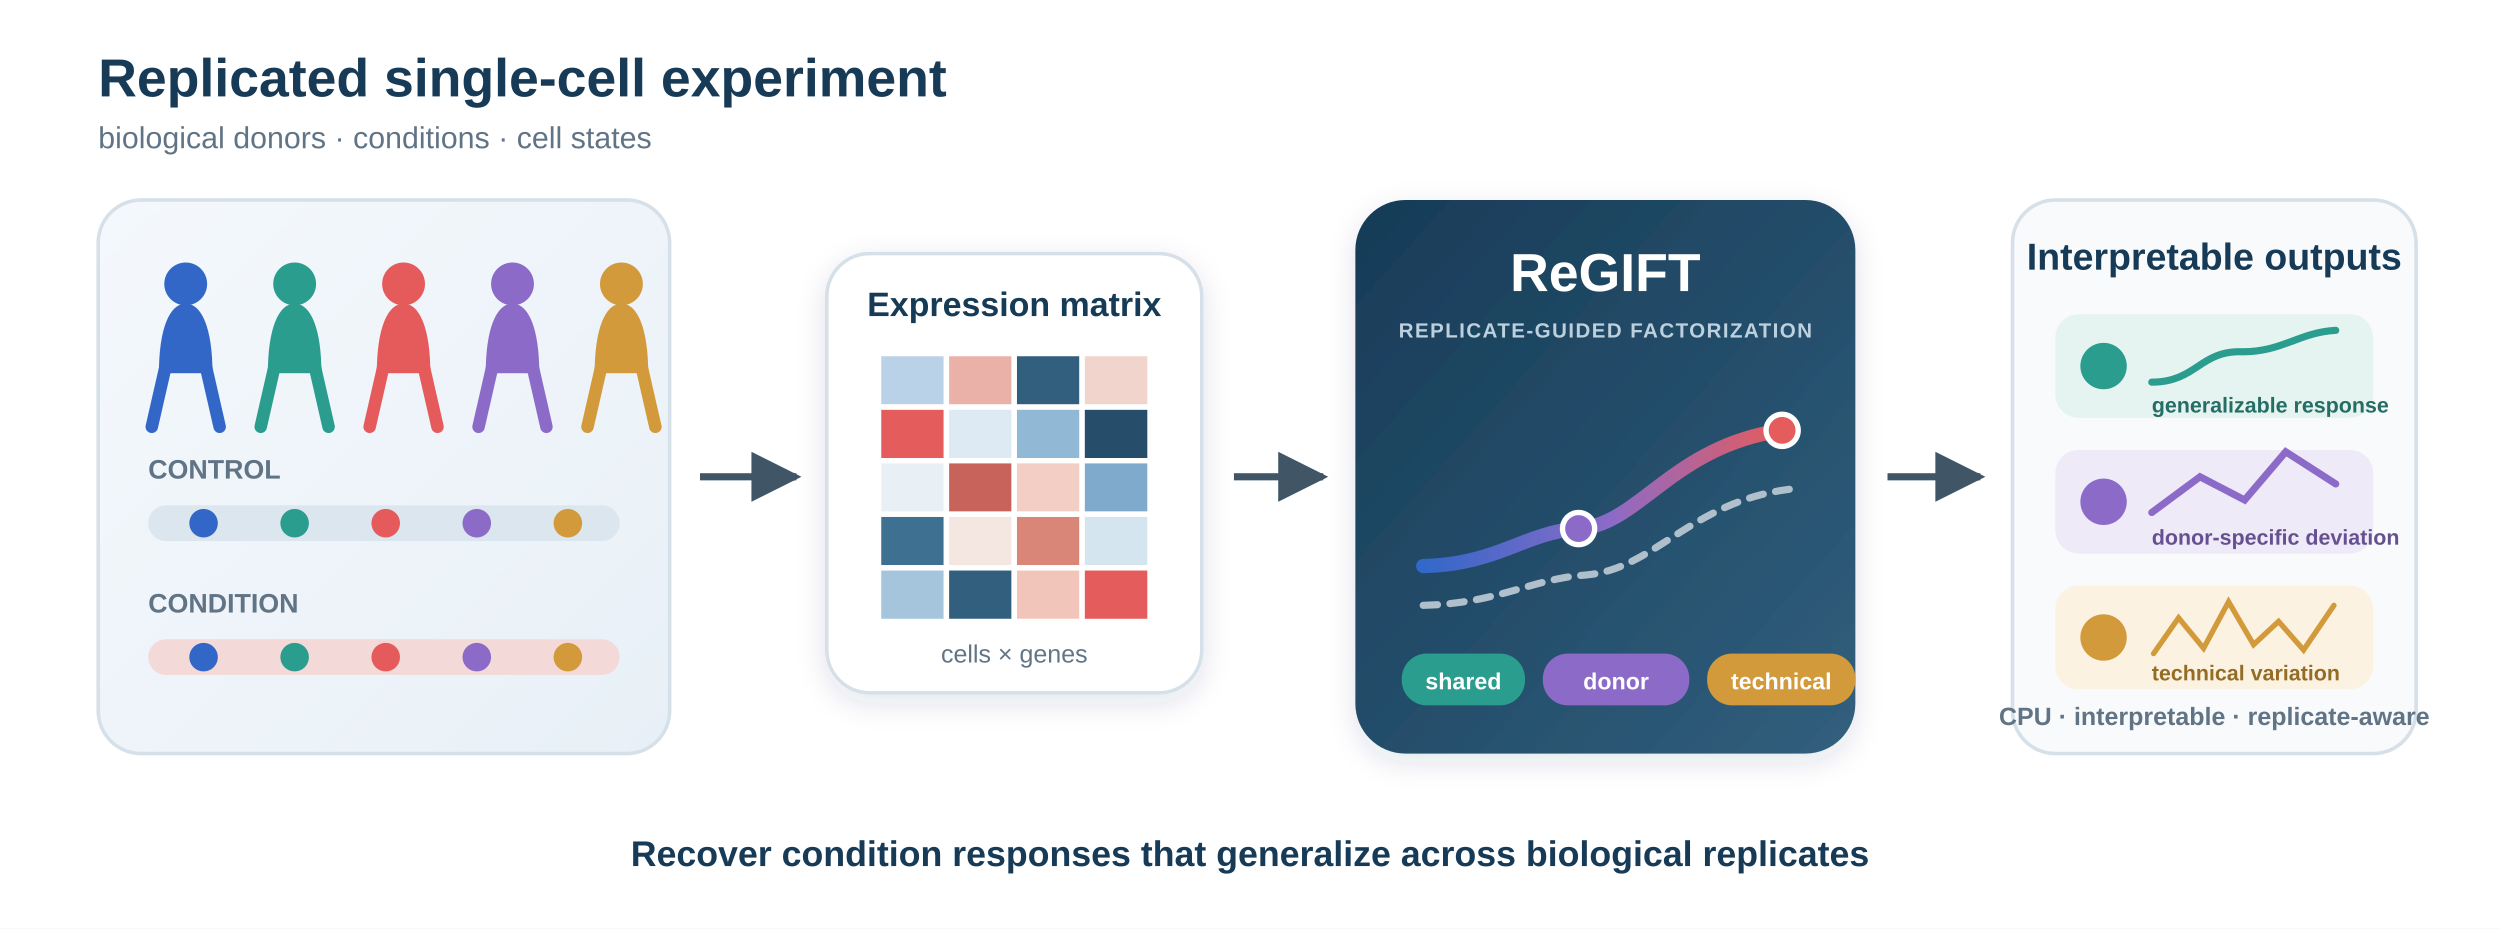
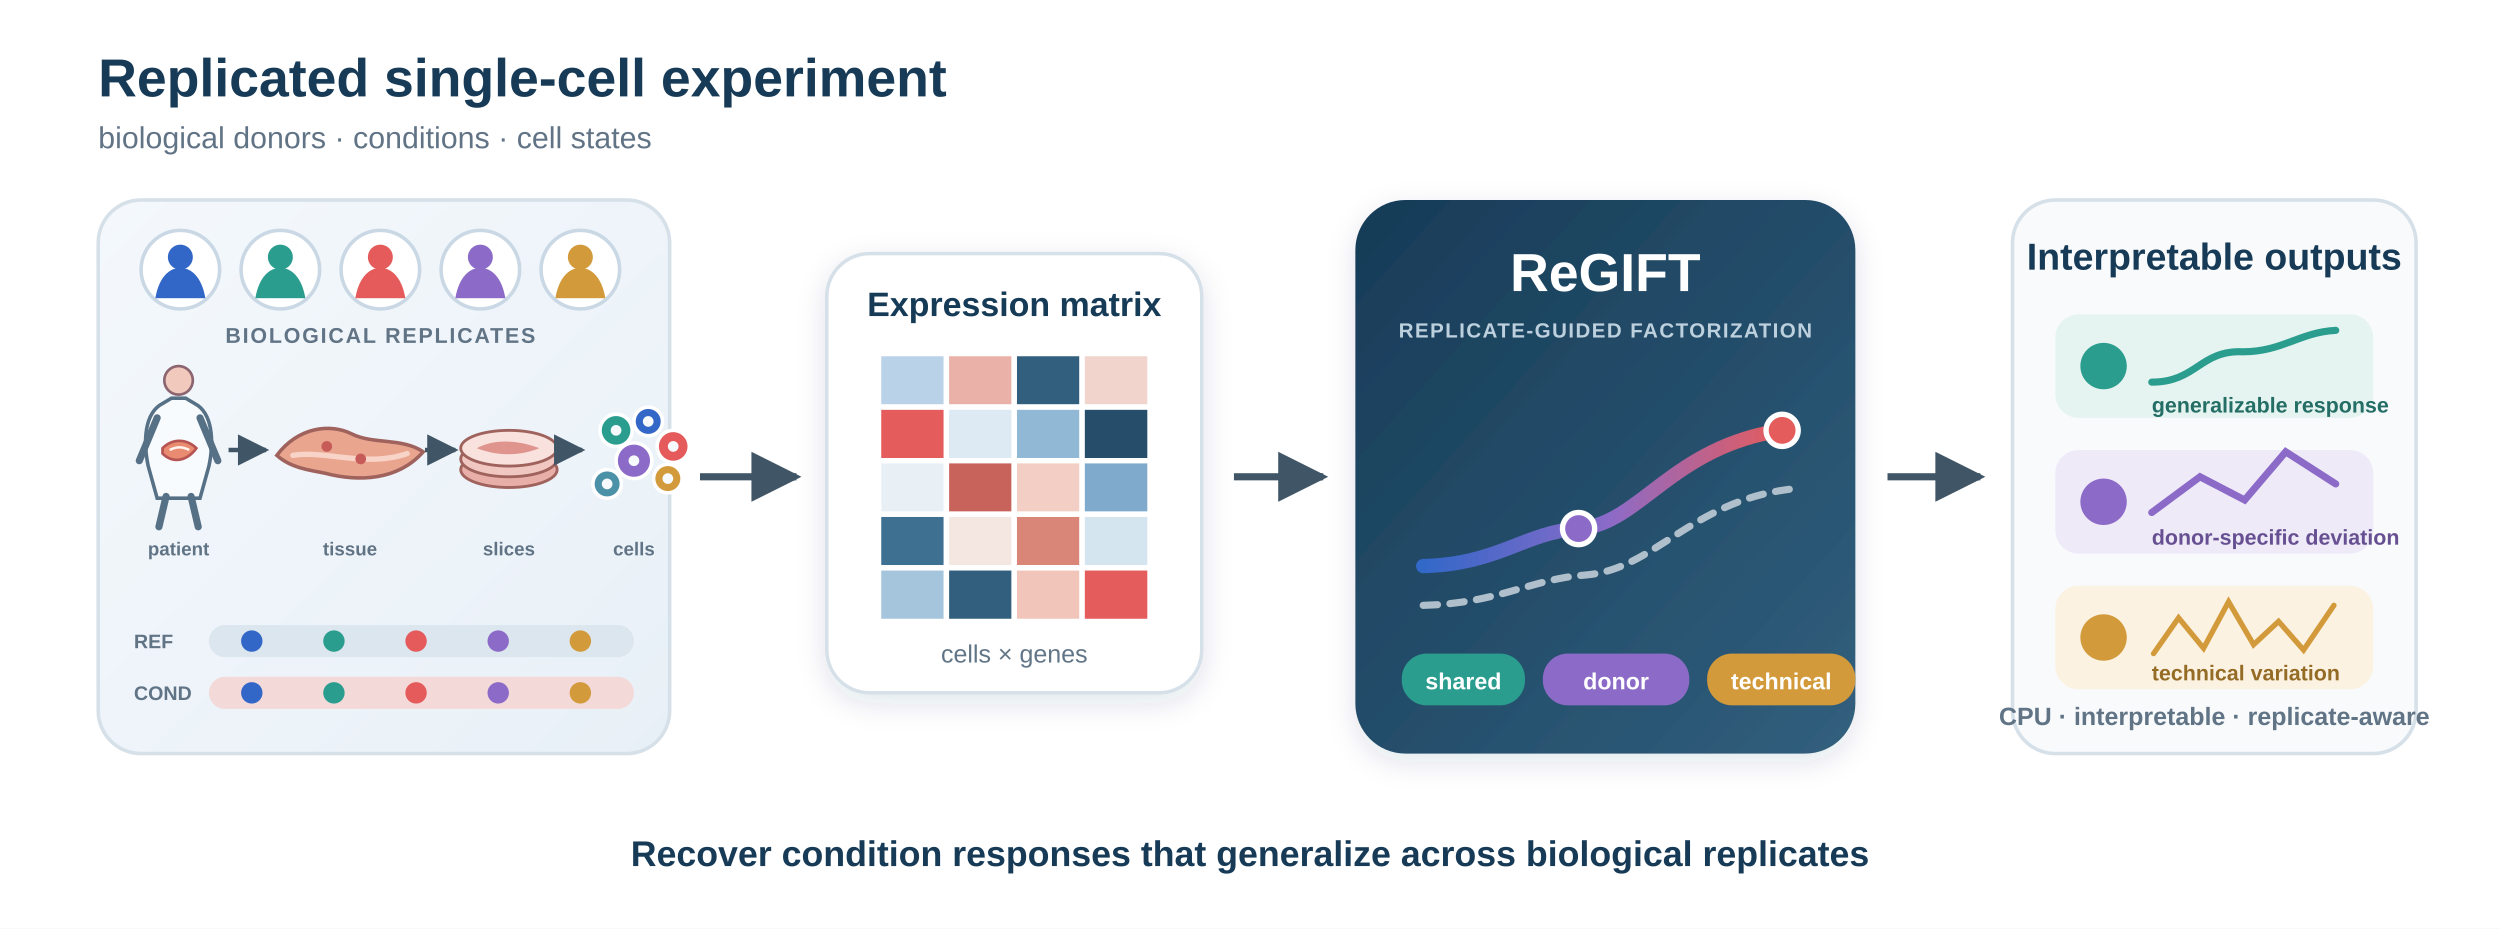
<svg xmlns="http://www.w3.org/2000/svg" viewBox="0 0 1400 520" role="img" aria-labelledby="title desc">
  <defs>
    <linearGradient id="softBlue" x1="0" y1="0" x2="1" y2="1">
      <stop stop-color="#F4F8FC" />
      <stop offset="1" stop-color="#E8F0F7" />
    </linearGradient>
    <linearGradient id="core" x1="0" y1="0" x2="1" y2="1">
      <stop stop-color="#173B57" />
      <stop offset="1" stop-color="#315F7D" />
    </linearGradient>
    <linearGradient id="trajectory" x1="0" y1="0" x2="1" y2="0">
      <stop stop-color="#3267C8" />
      <stop offset="0.52" stop-color="#8C6BC8" />
      <stop offset="1" stop-color="#E55B5B" />
    </linearGradient>
    <filter id="shadow" x="-20%" y="-20%" width="140%" height="140%">
      <feDropShadow dx="0" dy="5" stdDeviation="8" flood-color="#173B57" flood-opacity="0.12" />
    </filter>
    <marker id="arrow" viewBox="0 0 10 10" refX="9" refY="5" markerWidth="7" markerHeight="7" orient="auto-start-reverse">
      <path d="M0 0L10 5L0 10Z" fill="#405566" />
    </marker>
  </defs>
  <rect width="1400" height="520" fill="white" />
  <text x="55" y="54" font-family="Arial, Helvetica, sans-serif" font-size="30" font-weight="700" fill="#173B57">Replicated single-cell experiment</text>
  <text x="55" y="83" font-family="Arial, Helvetica, sans-serif" font-size="17" fill="#617486">biological donors · conditions · cell states</text>
  <g transform="translate(55 112)">
    <rect width="320" height="310" rx="24" fill="url(#softBlue)" stroke="#D6E0E8" stroke-width="2" />
-     <g transform="translate(27 29)">
-       <g transform="translate(0 0)" fill="#3267C8">
-         <circle cx="22" cy="18" r="12" />
-         <path d="M7 68c0-25 6-39 15-39s15 14 15 39z" />
-         <path d="M11 63l-8 35M33 63l8 35" stroke="#3267C8" stroke-width="7" stroke-linecap="round" />
+     <g transform="translate(22 15)">
+       <g transform="translate(0 0)">
+         <circle cx="24" cy="24" r="22" fill="white" stroke="#C9D8E4" stroke-width="2" />
+         <circle cx="24" cy="17" r="7" fill="#3267C8" />
+         <path d="M10 40c2-12 8-17 14-17s12 5 14 17" fill="#3267C8" />
      </g>
-       <g transform="translate(61 0)" fill="#2A9D8F">
-         <circle cx="22" cy="18" r="12" />
-         <path d="M7 68c0-25 6-39 15-39s15 14 15 39z" />
-         <path d="M11 63l-8 35M33 63l8 35" stroke="#2A9D8F" stroke-width="7" stroke-linecap="round" />
+       <g transform="translate(56 0)">
+         <circle cx="24" cy="24" r="22" fill="white" stroke="#C9D8E4" stroke-width="2" />
+         <circle cx="24" cy="17" r="7" fill="#2A9D8F" />
+         <path d="M10 40c2-12 8-17 14-17s12 5 14 17" fill="#2A9D8F" />
      </g>
-       <g transform="translate(122 0)" fill="#E55B5B">
-         <circle cx="22" cy="18" r="12" />
-         <path d="M7 68c0-25 6-39 15-39s15 14 15 39z" />
-         <path d="M11 63l-8 35M33 63l8 35" stroke="#E55B5B" stroke-width="7" stroke-linecap="round" />
+       <g transform="translate(112 0)">
+         <circle cx="24" cy="24" r="22" fill="white" stroke="#C9D8E4" stroke-width="2" />
+         <circle cx="24" cy="17" r="7" fill="#E55B5B" />
+         <path d="M10 40c2-12 8-17 14-17s12 5 14 17" fill="#E55B5B" />
      </g>
-       <g transform="translate(183 0)" fill="#8C6BC8">
-         <circle cx="22" cy="18" r="12" />
-         <path d="M7 68c0-25 6-39 15-39s15 14 15 39z" />
-         <path d="M11 63l-8 35M33 63l8 35" stroke="#8C6BC8" stroke-width="7" stroke-linecap="round" />
+       <g transform="translate(168 0)">
+         <circle cx="24" cy="24" r="22" fill="white" stroke="#C9D8E4" stroke-width="2" />
+         <circle cx="24" cy="17" r="7" fill="#8C6BC8" />
+         <path d="M10 40c2-12 8-17 14-17s12 5 14 17" fill="#8C6BC8" />
      </g>
-       <g transform="translate(244 0)" fill="#D29A3A">
-         <circle cx="22" cy="18" r="12" />
-         <path d="M7 68c0-25 6-39 15-39s15 14 15 39z" />
-         <path d="M11 63l-8 35M33 63l8 35" stroke="#D29A3A" stroke-width="7" stroke-linecap="round" />
+       <g transform="translate(224 0)">
+         <circle cx="24" cy="24" r="22" fill="white" stroke="#C9D8E4" stroke-width="2" />
+         <circle cx="24" cy="17" r="7" fill="#D29A3A" />
+         <path d="M10 40c2-12 8-17 14-17s12 5 14 17" fill="#D29A3A" />
+       </g>
+       <text x="136" y="65" text-anchor="middle" font-family="Arial, Helvetica, sans-serif" font-size="12" font-weight="700" letter-spacing="1" fill="#617486">BIOLOGICAL REPLICATES</text>
+     </g>
+     <g transform="translate(18 91)">
+       <g transform="translate(0 0)">
+         <circle cx="27" cy="10" r="8" fill="#F2C9BD" stroke="#8B6570" stroke-width="1.5" />
+         <path d="M18 23C8 28 7 44 10 58l5 18h24l5-18c3-14 2-30-8-35l-5-3h-8z" fill="#F8FBFD" stroke="#567086" stroke-width="2" />
+         <path d="M15 31L5 55M39 31l10 24M20 75l-4 17M34 75l4 17" fill="none" stroke="#567086" stroke-width="4" stroke-linecap="round" />
+         <path d="M18 48c6-6 14-5 19 0c-5 7-13 9-19 3z" fill="#E98B70" stroke="#B55452" stroke-width="1.5" />
+         <path d="M22 49c4-2 7-2 11 0" fill="none" stroke="#FFF4EF" stroke-width="1.4" />
+       </g>
+       <path d="M55 49H76" stroke="#405566" stroke-width="2.5" marker-end="url(#arrow)" />
+       <g transform="translate(82 27)">
+         <path d="M0 25C12 9 30 7 42 13c12 6 28 2 40 10c-14 16-36 17-55 12c-10-2-19-3-27-10z" fill="#E9A58E" stroke="#9F625C" stroke-width="2" />
+         <path d="M9 25c18-3 41 7 64-1" fill="none" stroke="#F8D4C8" stroke-width="3" stroke-linecap="round" />
+         <circle cx="28" cy="20" r="3" fill="#C65B58" />
+         <circle cx="47" cy="27" r="3" fill="#C65B58" />
+       </g>
+       <path d="M165 49H182" stroke="#405566" stroke-width="2.5" marker-end="url(#arrow)" />
+       <g transform="translate(188 25)">
+         <ellipse cx="24" cy="35" rx="27" ry="10" fill="#E7AFA8" stroke="#9F625C" stroke-width="1.6" />
+         <ellipse cx="24" cy="29" rx="27" ry="10" fill="#F0C8C1" stroke="#9F625C" stroke-width="1.6" />
+         <ellipse cx="24" cy="23" rx="27" ry="10" fill="#F9E2DE" stroke="#9F625C" stroke-width="1.6" />
+         <path d="M6 23c9-5 22-5 35 0c-10 4-22 5-35 0z" fill="#D87973" opacity="0.75" />
+       </g>
+       <path d="M241 49H253" stroke="#405566" stroke-width="2.5" marker-end="url(#arrow)" />
+       <g transform="translate(259 24)" stroke="white" stroke-width="2">
+         <circle cx="13" cy="14" r="9" fill="#2A9D8F" />
+         <circle cx="31" cy="9" r="8" fill="#3267C8" />
+         <circle cx="45" cy="23" r="9" fill="#E55B5B" />
+         <circle cx="23" cy="31" r="10" fill="#8C6BC8" />
+         <circle cx="42" cy="41" r="8" fill="#D29A3A" />
+         <circle cx="8" cy="44" r="8" fill="#4B91A8" />
+         <g fill="#F7FAFC" stroke="none">
+           <circle cx="13" cy="14" r="3" />
+           <circle cx="31" cy="9" r="3" />
+           <circle cx="45" cy="23" r="3" />
+           <circle cx="23" cy="31" r="3" />
+           <circle cx="42" cy="41" r="3" />
+           <circle cx="8" cy="44" r="3" />
+         </g>
+       </g>
+       <g font-family="Arial, Helvetica, sans-serif" font-size="10.5" font-weight="700" fill="#617486" text-anchor="middle">
+         <text x="27" y="108">patient</text>
+         <text x="123" y="108">tissue</text>
+         <text x="212" y="108">slices</text>
+         <text x="282" y="108">cells</text>
      </g>
    </g>
-     <g transform="translate(28 156)">
-       <text x="0" y="0" font-family="Arial, Helvetica, sans-serif" font-size="15" font-weight="700" fill="#617486">CONTROL</text>
-       <rect x="0" y="15" width="264" height="20" rx="10" fill="#DCE6EE" />
-       <circle cx="31" cy="25" r="8" fill="#3267C8" />
-       <circle cx="82" cy="25" r="8" fill="#2A9D8F" />
-       <circle cx="133" cy="25" r="8" fill="#E55B5B" />
-       <circle cx="184" cy="25" r="8" fill="#8C6BC8" />
-       <circle cx="235" cy="25" r="8" fill="#D29A3A" />
-       <text x="0" y="75" font-family="Arial, Helvetica, sans-serif" font-size="15" font-weight="700" fill="#617486">CONDITION</text>
-       <rect x="0" y="90" width="264" height="20" rx="10" fill="#F4D9D9" />
-       <circle cx="31" cy="100" r="8" fill="#3267C8" />
-       <circle cx="82" cy="100" r="8" fill="#2A9D8F" />
-       <circle cx="133" cy="100" r="8" fill="#E55B5B" />
-       <circle cx="184" cy="100" r="8" fill="#8C6BC8" />
-       <circle cx="235" cy="100" r="8" fill="#D29A3A" />
+     <g transform="translate(20 238)" font-family="Arial, Helvetica, sans-serif" font-size="11" font-weight="700">
+       <text x="0" y="13" fill="#617486">REF</text>
+       <rect x="42" y="0" width="238" height="18" rx="9" fill="#DCE6EE" />
+       <text x="0" y="42" fill="#617486">COND</text>
+       <rect x="42" y="29" width="238" height="18" rx="9" fill="#F4D9D9" />
+       <g>
+         <circle cx="66" cy="9" r="6" fill="#3267C8" />
+         <circle cx="112" cy="9" r="6" fill="#2A9D8F" />
+         <circle cx="158" cy="9" r="6" fill="#E55B5B" />
+         <circle cx="204" cy="9" r="6" fill="#8C6BC8" />
+         <circle cx="250" cy="9" r="6" fill="#D29A3A" />
+       </g>
+       <g>
+         <circle cx="66" cy="38" r="6" fill="#3267C8" />
+         <circle cx="112" cy="38" r="6" fill="#2A9D8F" />
+         <circle cx="158" cy="38" r="6" fill="#E55B5B" />
+         <circle cx="204" cy="38" r="6" fill="#8C6BC8" />
+         <circle cx="250" cy="38" r="6" fill="#D29A3A" />
+       </g>
    </g>
  </g>
  <path d="M392 267H446" stroke="#405566" stroke-width="4" marker-end="url(#arrow)" />
  <g transform="translate(463 142)" filter="url(#shadow)">
    <rect width="210" height="246" rx="24" fill="white" stroke="#D6E0E8" stroke-width="2" />
    <text x="105" y="35" text-anchor="middle" font-family="Arial, Helvetica, sans-serif" font-size="19" font-weight="700" fill="#173B57">Expression matrix</text>
    <g transform="translate(29 56)">
      <rect width="152" height="150" rx="7" fill="#F4F7FA" />
      <g stroke="white" stroke-width="3">
        <path d="M0 0h38v30H0z" fill="#B9D2E8" />
        <path d="M38 0h38v30H38z" fill="#E9B1A8" />
        <path d="M76 0h38v30H76z" fill="#315F7D" />
        <path d="M114 0h38v30h-38z" fill="#F1D4CC" />
        <path d="M0 30h38v30H0z" fill="#E55B5B" />
        <path d="M38 30h38v30H38z" fill="#DDEAF3" />
        <path d="M76 30h38v30H76z" fill="#91B9D6" />
        <path d="M114 30h38v30h-38z" fill="#274D6B" />
        <path d="M0 60h38v30H0z" fill="#E8F0F6" />
        <path d="M38 60h38v30H38z" fill="#C8635C" />
        <path d="M76 60h38v30H76z" fill="#F2CEC4" />
        <path d="M114 60h38v30h-38z" fill="#7FAACB" />
        <path d="M0 90h38v30H0z" fill="#3E6F91" />
        <path d="M38 90h38v30H38z" fill="#F4E7E1" />
        <path d="M76 90h38v30H76z" fill="#D98578" />
        <path d="M114 90h38v30h-38z" fill="#D4E5F0" />
        <path d="M0 120h38v30H0z" fill="#A4C5DC" />
        <path d="M38 120h38v30H38z" fill="#315F7D" />
        <path d="M76 120h38v30H76z" fill="#F2C5BB" />
        <path d="M114 120h38v30h-38z" fill="#E55B5B" />
      </g>
    </g>
    <text x="105" y="229" text-anchor="middle" font-family="Arial, Helvetica, sans-serif" font-size="14" fill="#617486">cells × genes</text>
  </g>
  <path d="M691 267H741" stroke="#405566" stroke-width="4" marker-end="url(#arrow)" />
  <g transform="translate(759 112)" filter="url(#shadow)">
    <rect width="280" height="310" rx="28" fill="url(#core)" />
    <text x="140" y="51" text-anchor="middle" font-family="Arial, Helvetica, sans-serif" font-size="30" font-weight="700" fill="white">ReGIFT</text>
    <text x="140" y="77" text-anchor="middle" font-family="Arial, Helvetica, sans-serif" font-size="11.5" font-weight="700" letter-spacing="0.8" fill="#BDD0DE">REPLICATE-GUIDED FACTORIZATION</text>
    <g transform="translate(38 101)">
      <path d="M0 104C42 103 57 85 87 83C121 81 139 37 201 28" fill="none" stroke="url(#trajectory)" stroke-width="8" stroke-linecap="round" />
      <path d="M0 126C42 125 61 111 91 109C129 106 150 68 205 61" fill="none" stroke="#AFC0CC" stroke-width="4" stroke-linecap="round" stroke-dasharray="8 7" />
      <circle cx="87" cy="83" r="9" fill="#8C6BC8" stroke="white" stroke-width="3" />
      <circle cx="201" cy="28" r="9" fill="#E55B5B" stroke="white" stroke-width="3" />
    </g>
    <g transform="translate(26 254)">
      <rect width="69" height="29" rx="14" fill="#2A9D8F" />
      <text x="34.5" y="20" text-anchor="middle" font-family="Arial" font-size="13" font-weight="700" fill="white">shared</text>
      <rect x="79" width="82" height="29" rx="14" fill="#8C6BC8" />
      <text x="120" y="20" text-anchor="middle" font-family="Arial" font-size="13" font-weight="700" fill="white">donor</text>
      <rect x="171" width="83" height="29" rx="14" fill="#D29A3A" />
      <text x="212.5" y="20" text-anchor="middle" font-family="Arial" font-size="13" font-weight="700" fill="white">technical</text>
    </g>
  </g>
  <path d="M1057 267H1109" stroke="#405566" stroke-width="4" marker-end="url(#arrow)" />
  <g transform="translate(1127 112)">
    <rect width="226" height="310" rx="24" fill="#F8FAFC" stroke="#D6E0E8" stroke-width="2" />
    <text x="113" y="39" text-anchor="middle" font-family="Arial, Helvetica, sans-serif" font-size="21" font-weight="700" fill="#173B57">Interpretable outputs</text>
    <g transform="translate(24 64)">
      <rect width="178" height="58" rx="13" fill="#E6F4F1" />
      <circle cx="27" cy="29" r="13" fill="#2A9D8F" />
      <path d="M54 38C79 38 81 20 105 21C127 21 137 10 157 9" fill="none" stroke="#2A9D8F" stroke-width="4" stroke-linecap="round" />
      <text x="54" y="55" font-family="Arial" font-size="12" font-weight="700" fill="#246E65">generalizable response</text>
      <rect y="76" width="178" height="58" rx="13" fill="#EFEAF8" />
      <circle cx="27" cy="105" r="13" fill="#8C6BC8" />
      <path d="M54 111l27-20l25 13l23-27l28 18" fill="none" stroke="#8C6BC8" stroke-width="4" stroke-linecap="round" />
      <text x="54" y="129" font-family="Arial" font-size="12" font-weight="700" fill="#665092">donor-specific deviation</text>
      <rect y="152" width="178" height="58" rx="13" fill="#FBF2E2" />
      <circle cx="27" cy="181" r="13" fill="#D29A3A" />
      <path d="M55 190l14-20l14 17l14-26l14 24l14-13l14 16l17-25" fill="none" stroke="#D29A3A" stroke-width="3" stroke-linecap="round" />
      <text x="54" y="205" font-family="Arial" font-size="12" font-weight="700" fill="#956C25">technical variation</text>
    </g>
    <text x="113" y="294" text-anchor="middle" font-family="Arial, Helvetica, sans-serif" font-size="14" font-weight="700" fill="#617486">CPU · interpretable · replicate-aware</text>
  </g>
  <text x="700" y="485" text-anchor="middle" font-family="Arial, Helvetica, sans-serif" font-size="20" font-weight="700" fill="#173B57">Recover condition responses that generalize across biological replicates</text>
</svg>
